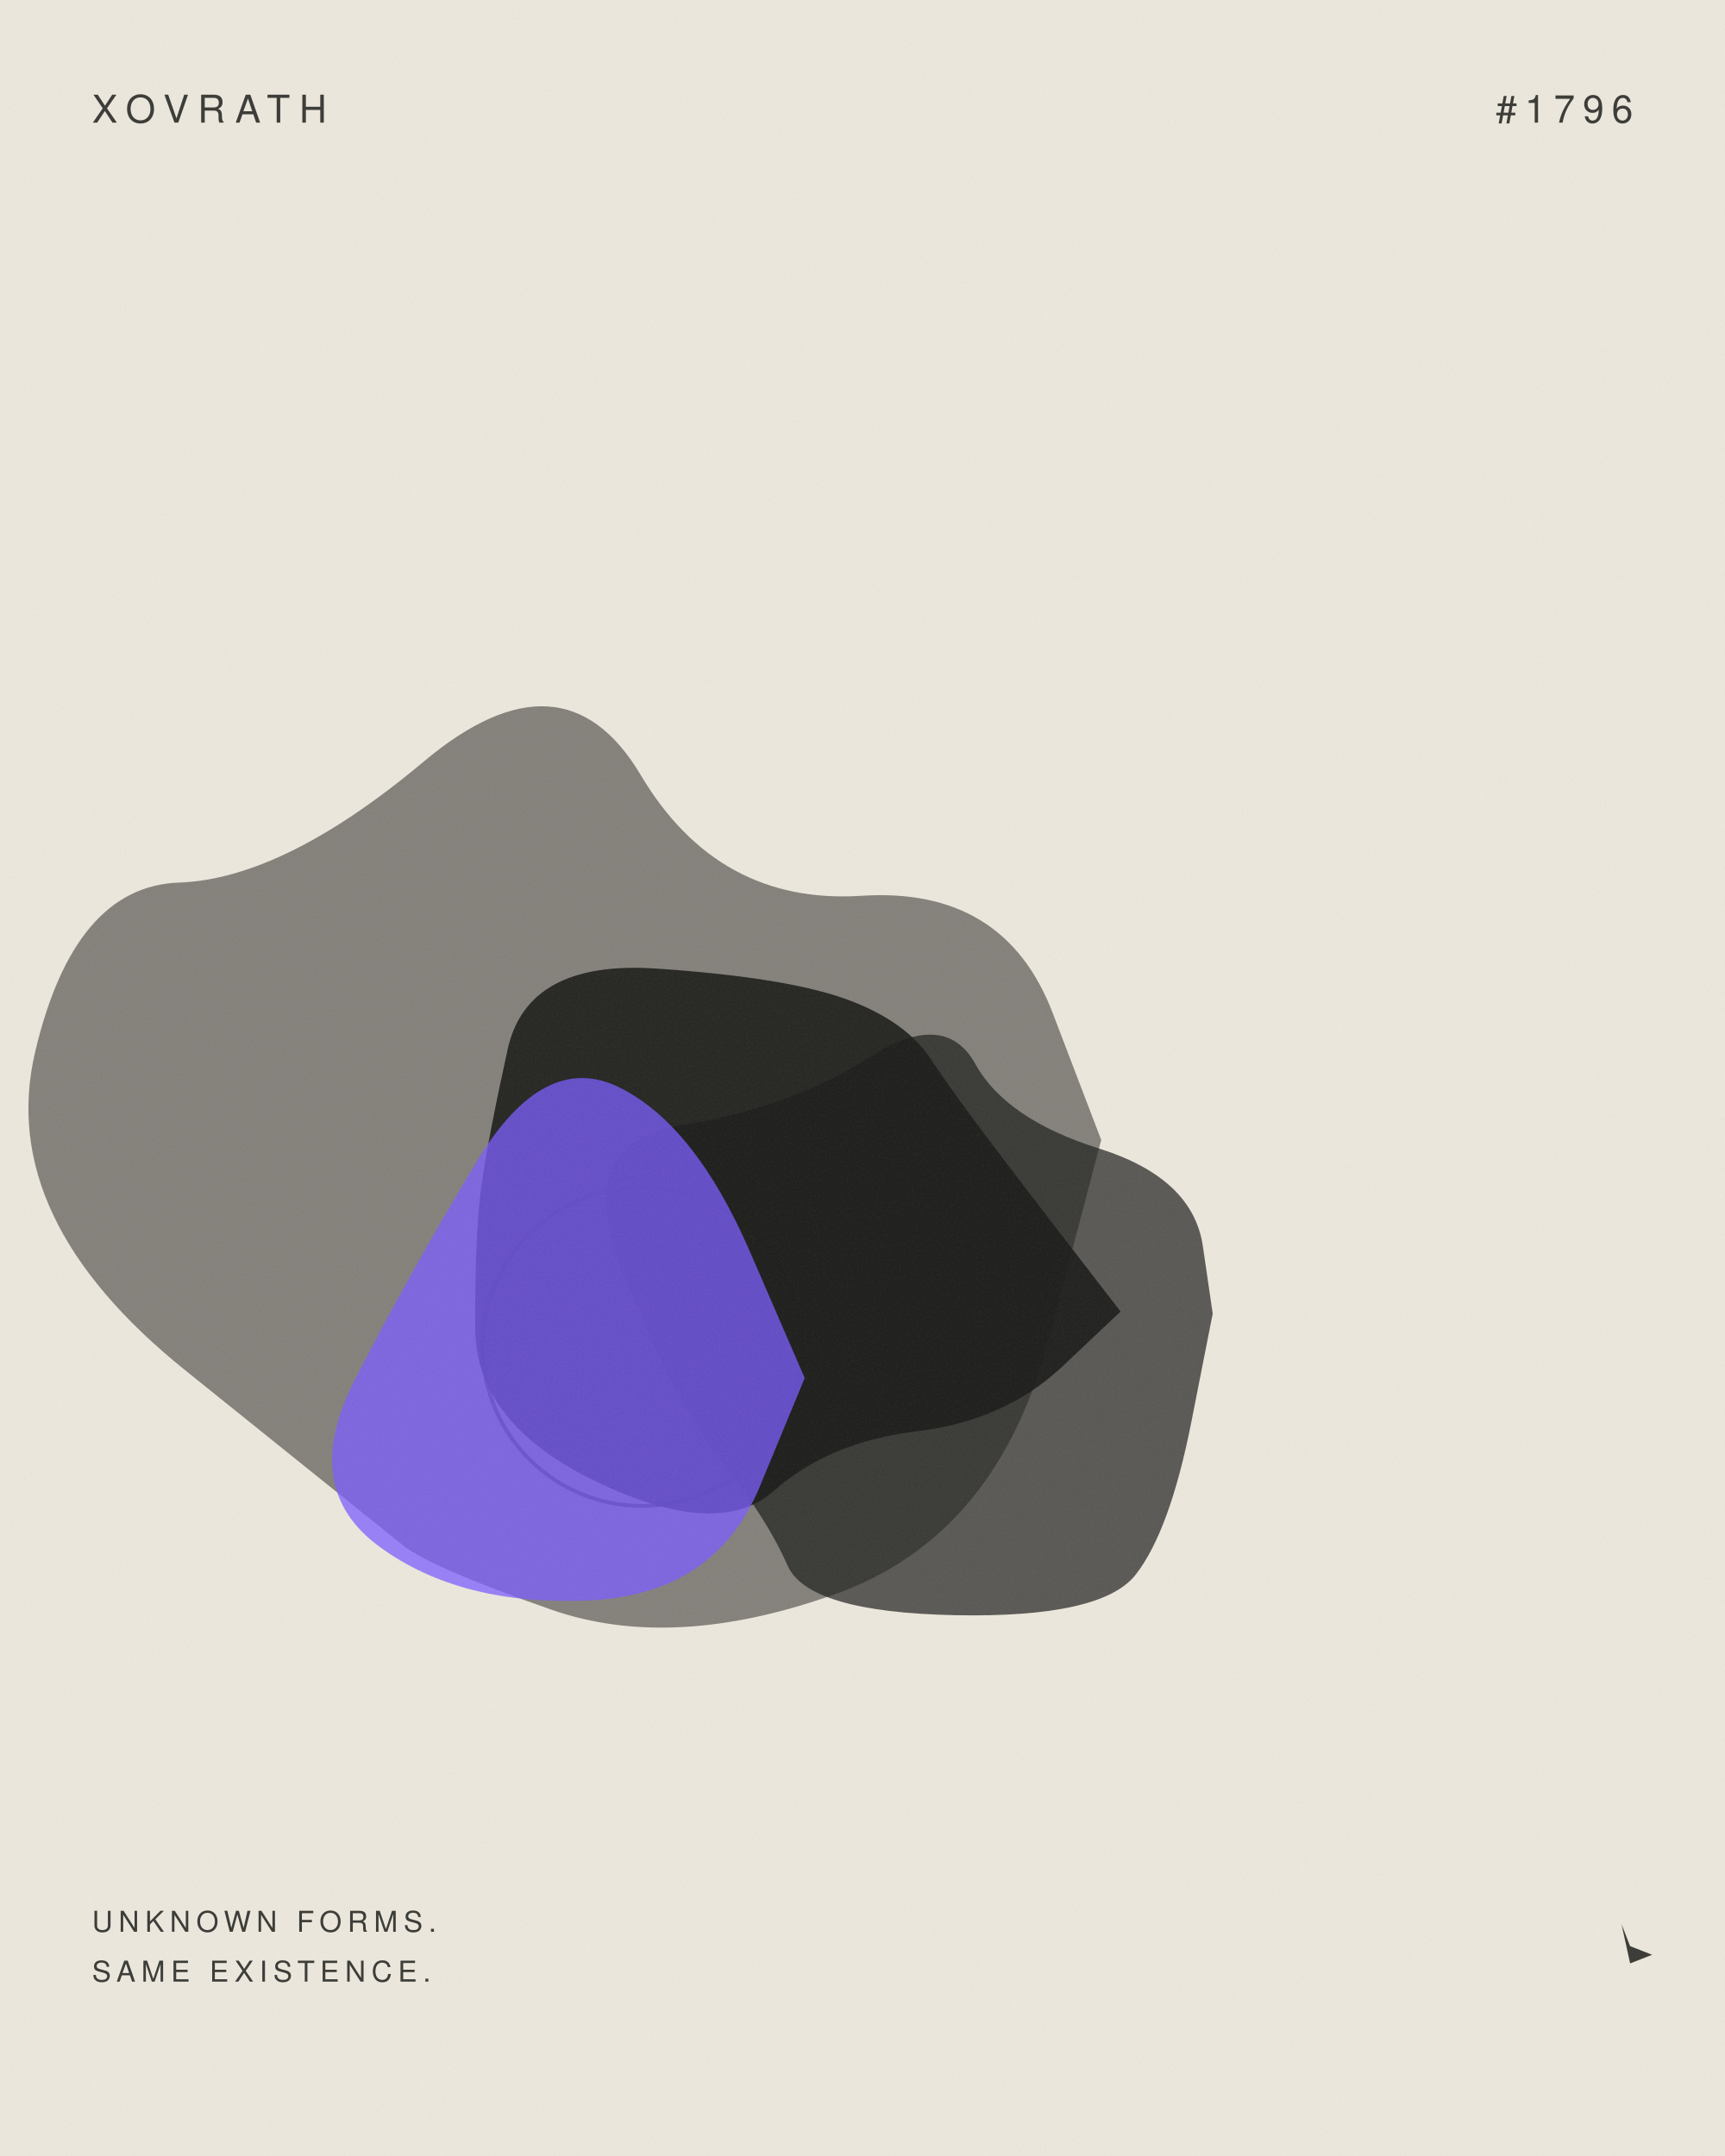
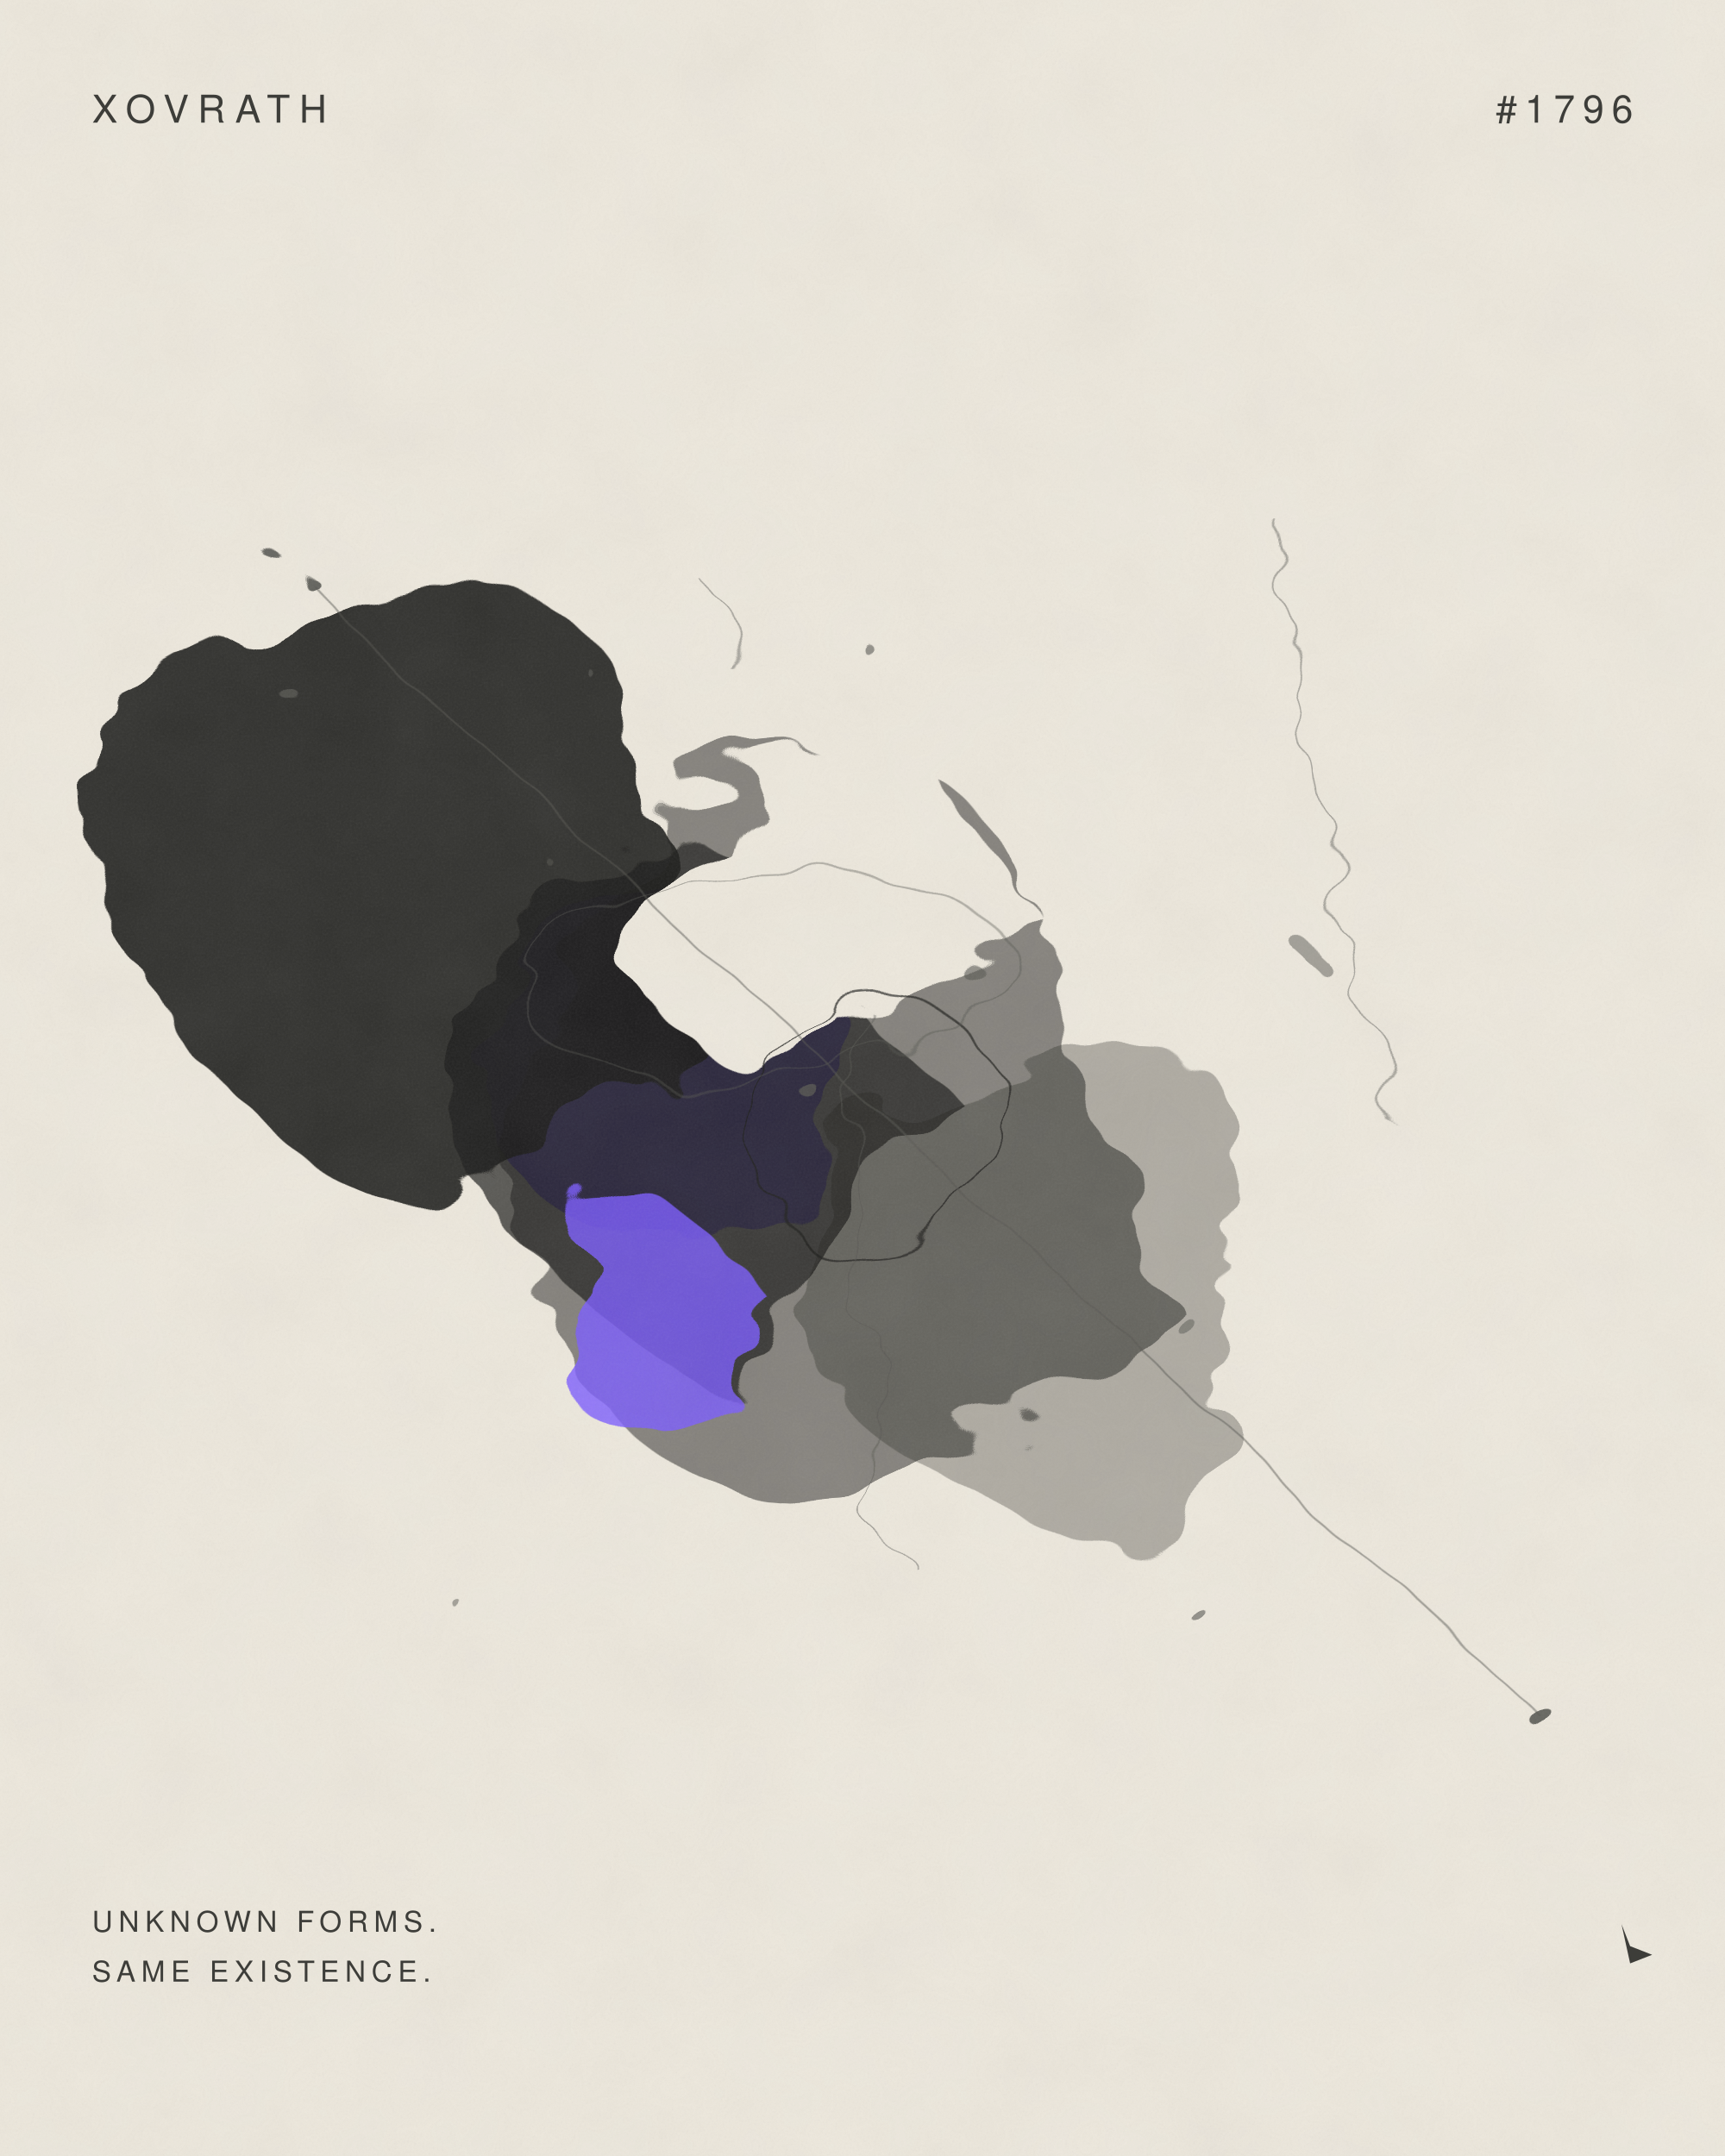
<svg xmlns="http://www.w3.org/2000/svg" viewBox="0 0 900 1125" width="900" height="1125">
+   <defs>
+     <filter id="warp" x="-20%" y="-20%" width="140%" height="140%">
+       <feTurbulence type="fractalNoise" baseFrequency="0.012 0.02" numOctaves="3" seed="50" result="n" />
+       <feDisplacementMap in="SourceGraphic" in2="n" scale="55" />
+     </filter>
+     <filter id="g">
+       <feTurbulence type="fractalNoise" baseFrequency="0.9" numOctaves="2" stitchTiles="stitch" />
+       <feColorMatrix type="saturate" values="0" />
+     </filter>
+     <filter id="g2">
+       <feTurbulence type="fractalNoise" baseFrequency="0.02" numOctaves="4" seed="3" stitchTiles="stitch" />
+       <feColorMatrix type="saturate" values="0" />
+     </filter>
+   </defs>
  <rect width="900" height="1125" fill="#ece7dc" />
  <g transform="rotate(-9.1 450 545)">
-     <path d="M 560.9 703.9 Q 560.9 703.9 526.7 727.2 Q 492.4 750.6 446.2 748.8 Q 400 747 367.5 767.7 Q 334.9 788.5 277.1 748.5 Q 219.3 708.6 227.1 659.1 Q 234.9 609.5 242.1 586.1 Q 249.3 562.6 266.8 518.2 Q 284.3 473.9 349.7 488.8 Q 415 503.8 444.6 519.9 Q 474.1 536.1 484 558.2 Q 493.8 580.3 527.3 642.1 Z" fill="#1c1c1a" fill-opacity="0.9" />
-     <path d="M 608.2 712.6 Q 608.2 712.6 588.2 766.8 Q 568.2 820.9 547.1 840.6 Q 526.1 860.3 450.6 846.7 Q 375.1 833 368.4 807.3 Q 361.7 781.6 343 748.1 Q 324.2 714.6 307.8 643.3 Q 291.3 571.9 349.7 571.7 Q 408.2 571.5 451.8 552.4 Q 495.3 533.3 506.5 564.3 Q 517.7 595.4 563.4 618.2 Q 609.1 641.1 608.7 676.9 Z" fill="#1c1c1a" fill-opacity="0.7" />
-     <path d="M 565.1 613.9 Q 565.1 613.9 521.8 711.8 Q 478.6 809.7 390.3 826 Q 302 842.4 243 810.5 Q 184.1 778.7 171.7 764.9 Q 159.4 751.2 74.3 657.1 Q -10.7 563.1 23.1 480.7 Q 56.9 398.4 111.3 405.2 Q 165.6 411.9 247.2 363.1 Q 328.7 314.3 357.9 387.7 Q 387 461.2 461.6 468.3 Q 536.2 475.3 550.6 544.6 Z" fill="#1c1c1a" fill-opacity="0.5" />
-     <circle cx="311.5" cy="682.4" r="83.2" fill="none" stroke="#1c1c1a" stroke-width="2" opacity="0.7" />
-     <path d="M 392.7 712.1 Q 392.7 712.1 360.6 764.3 Q 328.4 816.6 262.5 808.8 Q 196.6 801.1 159.9 764.1 Q 123.1 727.2 160.9 675.7 Q 198.6 624.3 242.1 572.9 Q 285.6 521.6 321.4 547.2 Q 357.1 572.8 374.9 642.4 Z" fill="#7b5cff" fill-opacity="0.75" />
+     <g filter="url(#warp)">
+       <circle cx="348.4" cy="539.9" r="94.7" fill="#7b5cff" fill-opacity="0.92" />
+       <path d="M 362.9 446.7 Q 362.9 446.7 361.3 496.9 Q 359.6 547.1 276.3 575.8 Q 193.1 604.4 150 554.7 Q 106.9 505 93.1 470.3 Q 79.3 435.6 72 372.7 Q 64.7 309.8 145.8 287.4 Q 226.9 265 273.1 273.6 Q 319.2 282.3 341.6 310.5 Q 363.9 338.8 363.4 392.7 Z" fill="#1c1c1a" fill-opacity="0.9" />
+       <path d="M 489.4 576.8 Q 489.4 576.8 454.9 603.7 Q 420.4 630.6 390 679.9 Q 359.6 729.2 323.7 694.6 Q 287.7 659.9 265.9 632.2 Q 244.1 604.5 232.1 554 Q 220.1 503.5 278.3 462.2 Q 336.5 420.9 367 422.2 Q 397.4 423.4 419.7 471.7 Q 442 520.1 465.7 548.4 Z" fill="#1c1c1a" fill-opacity="0.7" />
+       <path d="M 589.8 706.1 Q 589.8 706.1 569.2 718 Q 548.5 729.9 466.1 764.1 Q 383.8 798.2 324.5 750.9 Q 265.2 703.7 259.6 646 Q 253.9 588.3 261.5 567.2 Q 269.2 546 325.2 461.7 Q 381.3 377.3 457.9 394.9 Q 534.6 412.5 540.5 461.3 Q 546.5 510 568.1 608.1 Z" fill="#1c1c1a" fill-opacity="0.5" />
+       <path d="M 613.8 715.1 Q 613.8 715.1 598 766.2 Q 582.2 817.3 565 828.5 Q 547.7 839.7 481.1 793.9 Q 414.4 748.1 404.8 719.3 Q 395.3 690.4 406.3 640.2 Q 417.3 589.9 457.3 581.7 Q 497.2 573.5 543.4 569.9 Q 589.7 566.2 613.7 576.9 Q 637.7 587.7 625.8 651.4 Z" fill="#1c1c1a" fill-opacity="0.3" />
+       <path d="M 544.4 485.9 Q 544.4 485.9 513.1 506.3 Q 481.7 526.7 459.1 528.1 Q 436.6 529.5 412.8 512.6 Q 388.9 495.8 387.2 451.9 Q 385.5 407.9 432.2 397.7 Q 478.8 387.6 496 397.5 Q 513.1 407.5 528.8 446.7 Z" fill="#ece7dc" />
+       <path d="M 489 494.8 Q 489 494.8 460.6 509.2 Q 432.1 523.7 411.7 541.3 Q 391.2 558.9 361.9 530.5 Q 332.5 502 346.8 468.2 Q 361 434.3 385.1 430.2 Q 409.2 426 435.1 427.2 Q 461 428.4 475 461.6 Z" fill="#ece7dc" />
+       <ellipse cx="451.4" cy="592.1" rx="67.5" ry="73.2" fill="none" stroke="#1c1c1a" stroke-width="1.2" opacity="0.7" transform="rotate(2.2 451.4 592.1)" />
+       <ellipse cx="402.4" cy="501" rx="127.9" ry="51.9" fill="none" stroke="#555550" stroke-width="1.2" opacity="0.4" transform="rotate(3.8 402.4 501)" />
+       <line x1="191.6" y1="249.9" x2="740.1" y2="943.4" stroke="#555550" stroke-width="1" opacity="0.5" />
+       <circle cx="191.6" cy="249.9" r="3.2" fill="#555550" opacity="0.9" />
+       <circle cx="740.1" cy="943.4" r="5.8" fill="#555550" opacity="0.9" />
+       <circle cx="201.1" cy="805.7" r="2.2" fill="#555550" opacity="0.5" />
+       <circle cx="689.5" cy="536.9" r="5" fill="#555550" opacity="0.5" />
+       <circle cx="337.1" cy="327.8" r="1.7" fill="#555550" opacity="0.7" />
+       <circle cx="507.2" cy="511.5" r="4.6" fill="#555550" opacity="0.6" />
+       <circle cx="185.9" cy="319.4" r="3.6" fill="#555550" opacity="0.8" />
+       <circle cx="426.8" cy="572.3" r="4.2" fill="#555550" opacity="0.8" />
+       <circle cx="484" cy="340.1" r="2.7" fill="#555550" opacity="0.6" />
+       <circle cx="307.6" cy="429" r="1.7" fill="#555550" opacity="0.5" />
+       <circle cx="577.7" cy="868.4" r="3.8" fill="#555550" opacity="0.6" />
+       <path d="M 387.2 674.1 Q 387.2 674.1 365.7 695.6 Q 344.3 717.1 307 716.1 Q 269.7 715.1 267.2 697.9 Q 264.7 680.7 275.6 646.2 Q 286.4 611.8 298.7 601.3 Q 310.9 590.7 331.4 606.4 Q 352 622 369.6 648 Z" fill="#7b5cff" fill-opacity="0.8" />
+       <line x1="416.1" y1="343" x2="405.5" y2="292.8" stroke="#555550" stroke-width="1" opacity="0.45" />
+       <line x1="454.4" y1="526.5" x2="418.4" y2="803.3" stroke="#555550" stroke-width="1" opacity="0.45" />
+       <line x1="697.9" y1="300.5" x2="714.6" y2="627.5" stroke="#555550" stroke-width="1" opacity="0.45" />
+       <circle cx="591.7" cy="715.2" r="4.9" fill="#555550" opacity="0.5" />
+     </g>
  </g>
-   <filter id="g">
-     <feTurbulence type="fractalNoise" baseFrequency="0.9" numOctaves="2" stitchTiles="stitch" />
-     <feColorMatrix type="saturate" values="0" />
-   </filter>
-   <rect width="900" height="1125" filter="url(#g)" opacity="0.06" />
+   <rect width="900" height="1125" filter="url(#g)" opacity="0.07" />
+   <rect width="900" height="1125" filter="url(#g2)" opacity="0.06" />
  <text x="48" y="64" font-family="Helvetica, Arial, sans-serif" font-size="20" letter-spacing="5" fill="#3d3d39">XOVRATH</text>
  <text x="852" y="64" text-anchor="end" font-family="Helvetica, Arial, sans-serif" font-size="20" letter-spacing="4" fill="#3d3d39">#1796</text>
  <text x="48" y="1008" font-family="Helvetica, Arial, sans-serif" font-size="15" letter-spacing="3" fill="#3d3d39">UNKNOWN FORMS.</text>
  <text x="48" y="1034" font-family="Helvetica, Arial, sans-serif" font-size="15" letter-spacing="3" fill="#3d3d39">SAME EXISTENCE.</text>
  <path d="M 846 1004 L 850.5 1015.5 L 862 1020 L 850.5 1024.5 Z" fill="#3d3d39" />
</svg>
